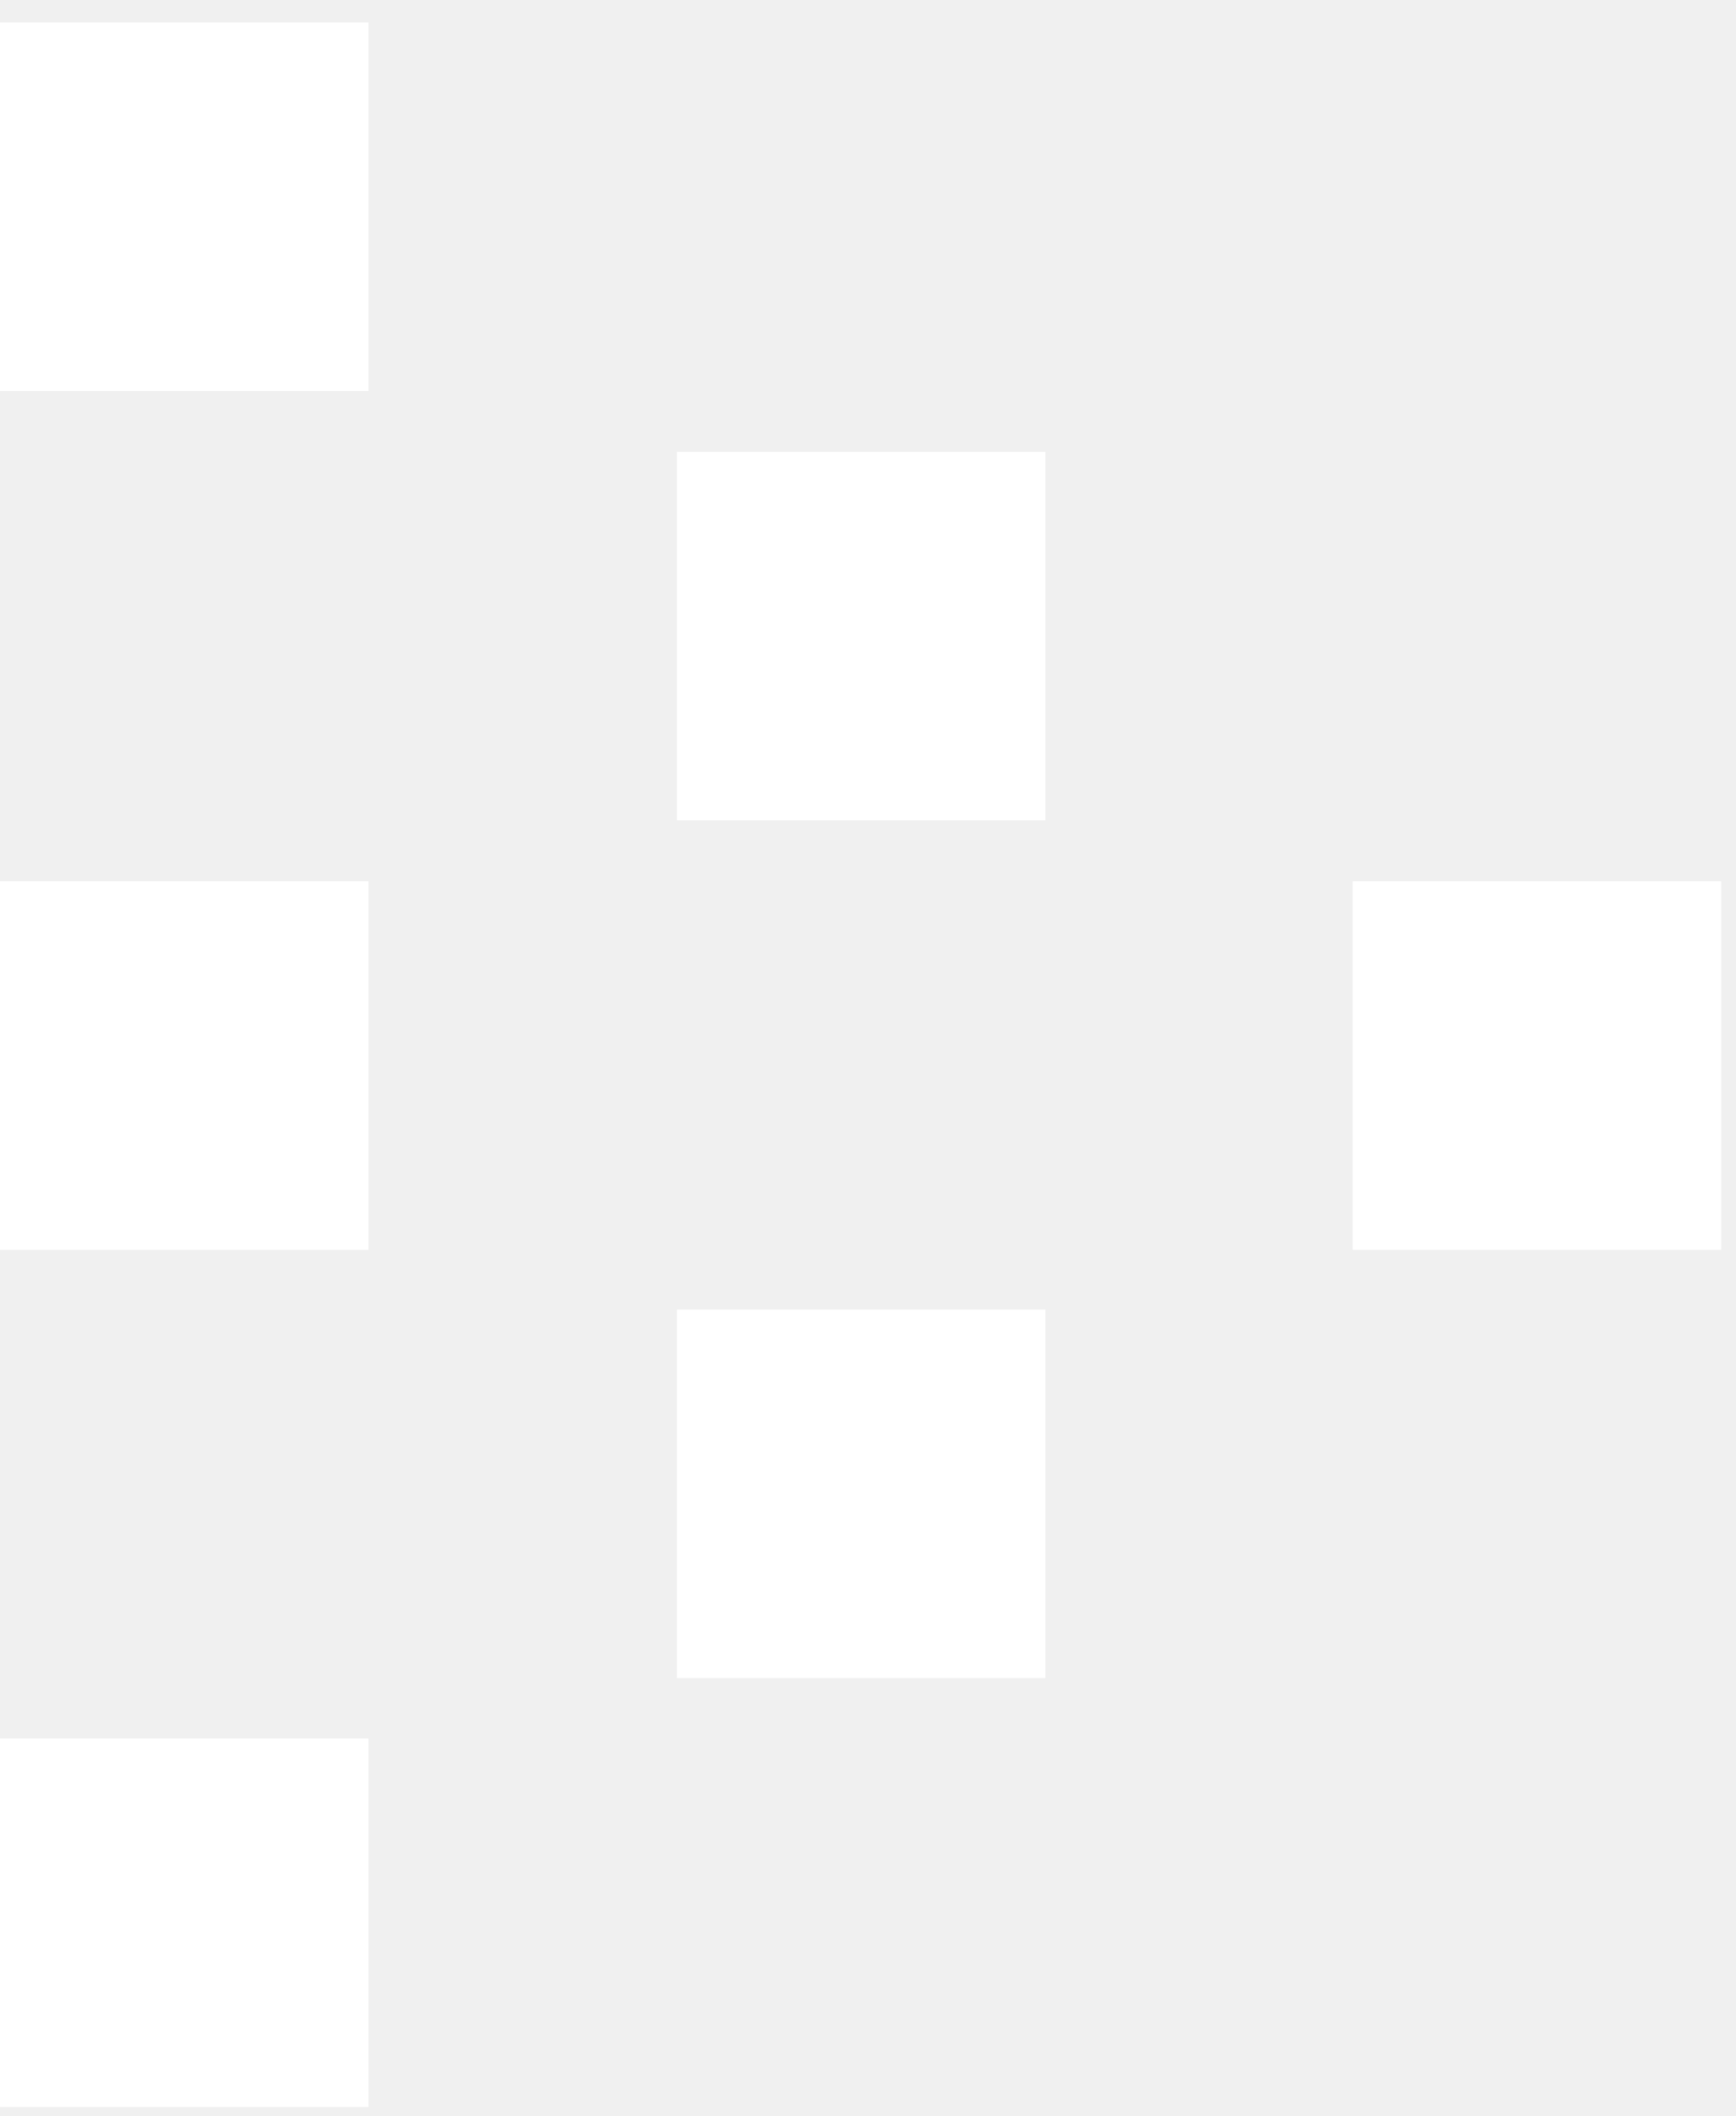
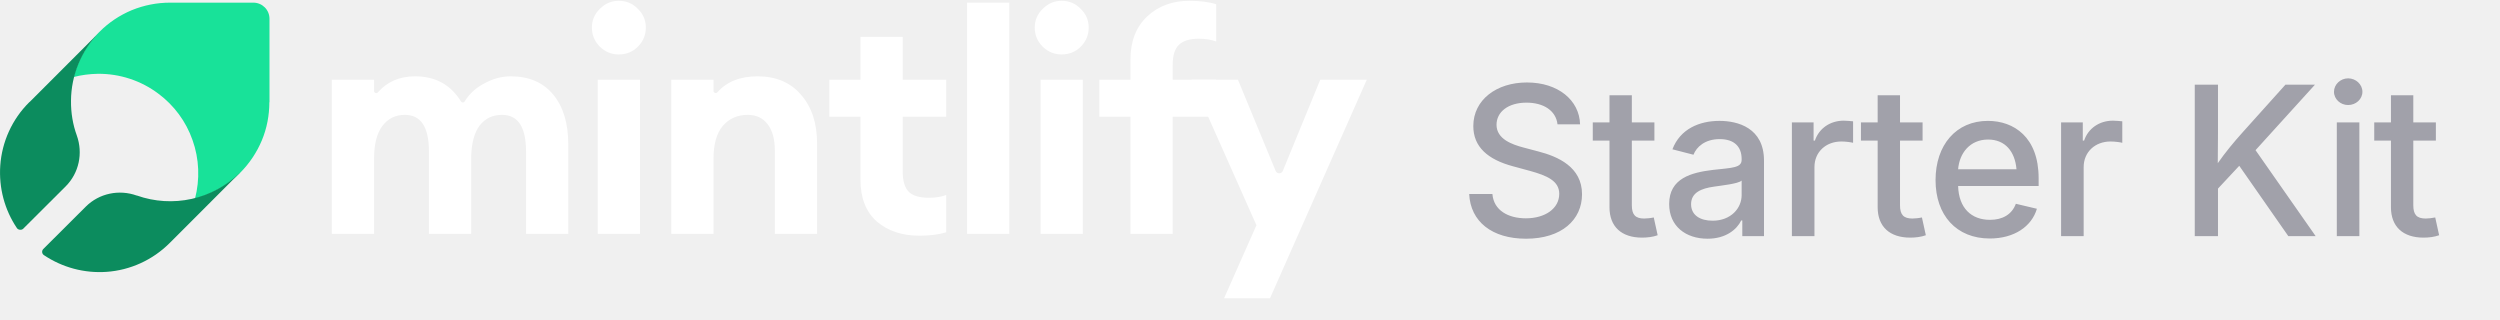
- <svg xmlns="http://www.w3.org/2000/svg" viewBox="0 0 73 89" fill="none">
-   <path d="M0 16.444V0.944H15.499V16.444H0Z" fill="#FFFFFF" />
-   <path d="M28.469 34.504V19.005H43.969V34.504H28.469Z" fill="#FFFFFF" />
-   <path d="M56.894 52.566V37.067H72.393V52.566H56.894Z" fill="#FFFFFF" />
-   <path d="M28.469 70.581V55.082H43.969V70.581H28.469Z" fill="#FFFFFF" />
-   <path d="M0 88.621V73.121H15.499V88.621H0Z" fill="#FFFFFF" />
-   <path d="M0 52.566V37.067H15.499V52.566H0Z" fill="#FFFFFF" />
+ <svg xmlns="http://www.w3.org/2000/svg" width="180" height="23" viewBox="0 0 180 23" fill="none">
+   <path d="M91.44 21.476H88.133L90.464 16.216L85.802 5.74H89.132L91.847 12.307C91.943 12.536 92.268 12.536 92.362 12.306L95.058 5.74H98.409L91.44 21.476Z" fill="white" />
+   <path d="M81.393 16.837V8.403H79.152V5.74H81.393V4.297C81.393 2.98 81.792 1.944 82.592 1.19C83.391 0.435 84.404 0.058 85.633 0.058C86.387 0.058 87.031 0.139 87.564 0.302V2.988C87.208 2.854 86.794 2.788 86.32 2.788C85.655 2.788 85.174 2.936 84.878 3.232C84.582 3.513 84.434 3.994 84.434 4.674V5.74H87.564V8.403H84.434V16.837H81.393Z" fill="white" />
+   <path d="M76.433 3.92C75.915 3.92 75.463 3.735 75.079 3.365C74.694 2.98 74.502 2.521 74.502 1.989C74.502 1.456 74.694 1.005 75.079 0.635C75.463 0.25 75.915 0.058 76.433 0.058C76.98 0.058 77.438 0.25 77.809 0.635C78.193 1.005 78.386 1.456 78.386 1.989C78.386 2.521 78.193 2.98 77.809 3.365C77.438 3.735 76.98 3.92 76.433 3.92ZM74.924 16.837V5.74H77.964V16.837H74.924Z" fill="white" />
+   <path d="M69.628 16.837V0.191H72.669V16.837H69.628Z" fill="white" />
+   <path d="M66.194 16.97C64.951 16.97 63.93 16.63 63.131 15.949C62.347 15.254 61.955 14.255 61.955 12.953V8.403H59.713V5.74H61.955V2.655H64.995V5.74H68.125V8.403H64.995V12.354C64.995 13.034 65.143 13.523 65.439 13.819C65.735 14.1 66.216 14.24 66.882 14.24C67.355 14.24 67.769 14.174 68.125 14.04V16.726C67.592 16.889 66.948 16.97 66.194 16.97Z" fill="white" />
+   <path d="M48.332 16.837V5.74H51.373V6.551C51.373 6.688 51.559 6.748 51.65 6.646C52.328 5.879 53.293 5.495 54.546 5.495C55.878 5.495 56.921 5.939 57.676 6.827C58.445 7.7 58.83 8.869 58.83 10.334V16.837H55.789V10.844C55.789 10.03 55.619 9.402 55.279 8.958C54.939 8.499 54.458 8.27 53.836 8.27C53.096 8.27 52.497 8.536 52.038 9.069C51.594 9.601 51.373 10.386 51.373 11.421V16.837H48.332Z" fill="white" />
+   <path d="M44.547 3.92C44.029 3.92 43.578 3.735 43.193 3.365C42.809 2.98 42.616 2.521 42.616 1.989C42.616 1.456 42.809 1.005 43.193 0.635C43.578 0.25 44.029 0.058 44.547 0.058C45.095 0.058 45.553 0.25 45.923 0.635C46.308 1.005 46.5 1.456 46.5 1.989C46.5 2.521 46.308 2.98 45.923 3.365C45.553 3.735 45.095 3.92 44.547 3.92ZM43.038 16.837V5.74H46.079V16.837H43.038Z" fill="white" />
+   <path d="M37.875 16.837V10.911C37.875 9.15 37.298 8.27 36.144 8.27C35.478 8.27 34.945 8.521 34.546 9.024C34.161 9.527 33.954 10.275 33.924 11.266V16.837H30.884V10.911C30.884 9.15 30.306 8.27 29.152 8.27C28.472 8.27 27.932 8.536 27.532 9.069C27.133 9.601 26.933 10.386 26.933 11.421V16.837H23.892V5.74H26.933V6.559C26.933 6.695 27.116 6.755 27.206 6.652C27.878 5.881 28.771 5.495 29.885 5.495C31.349 5.495 32.452 6.1 33.193 7.309C33.252 7.404 33.395 7.403 33.454 7.307C33.774 6.78 34.219 6.361 34.79 6.05C35.441 5.68 36.099 5.495 36.765 5.495C38.082 5.495 39.103 5.932 39.828 6.805C40.553 7.678 40.916 8.876 40.916 10.4V16.837H37.875Z" fill="white" />
+   <path d="M19.403 7.362V1.35C19.403 0.705 18.879 0.191 18.244 0.191H12.235C11.291 0.191 10.357 0.378 9.487 0.733C8.618 1.098 7.824 1.621 7.16 2.295L7.114 2.341C6.235 3.23 5.609 4.333 5.291 5.548C5.861 5.399 6.45 5.324 7.039 5.314C8.609 5.296 10.151 5.801 11.403 6.745C12.534 7.586 13.394 8.746 13.861 10.083C14.347 11.438 14.403 12.916 14.039 14.309C15.244 13.991 16.356 13.364 17.244 12.486L17.291 12.439C17.954 11.775 18.487 10.98 18.851 10.111C19.216 9.241 19.393 8.306 19.393 7.362H19.403Z" fill="#18E299" />
+   <path d="M5.112 7.26C5.121 5.416 5.857 3.646 7.151 2.324L2.151 7.326C2.133 7.344 2.114 7.354 2.095 7.372C0.876 8.583 0.14 10.204 0.019 11.918C-0.092 13.52 0.327 15.103 1.22 16.426C1.306 16.552 1.537 16.593 1.667 16.472L4.73 13.417C5.689 12.458 5.987 11.033 5.531 9.757C5.242 8.965 5.103 8.117 5.112 7.26Z" fill="#0C8C5E" />
+   <path d="M17.262 12.44C16.303 13.38 15.102 14.032 13.799 14.321C12.486 14.61 11.127 14.526 9.861 14.079C9.861 14.079 9.851 14.079 9.842 14.079C8.567 13.622 7.142 13.921 6.183 14.871L3.12 17.926C2.99 18.056 3.009 18.27 3.167 18.373C4.489 19.258 6.072 19.686 7.673 19.574C9.386 19.453 10.997 18.717 12.216 17.497L12.263 17.451L17.262 12.449V12.44Z" fill="#0C8C5E" />
+   <text x="105" y="17" font-family="Inter, ui-sans-serif, system-ui, -apple-system, sans-serif" font-size="15" font-weight="500" fill="#A1A1AA" letter-spacing="-0.01em">Starter Kit</text>
</svg>
